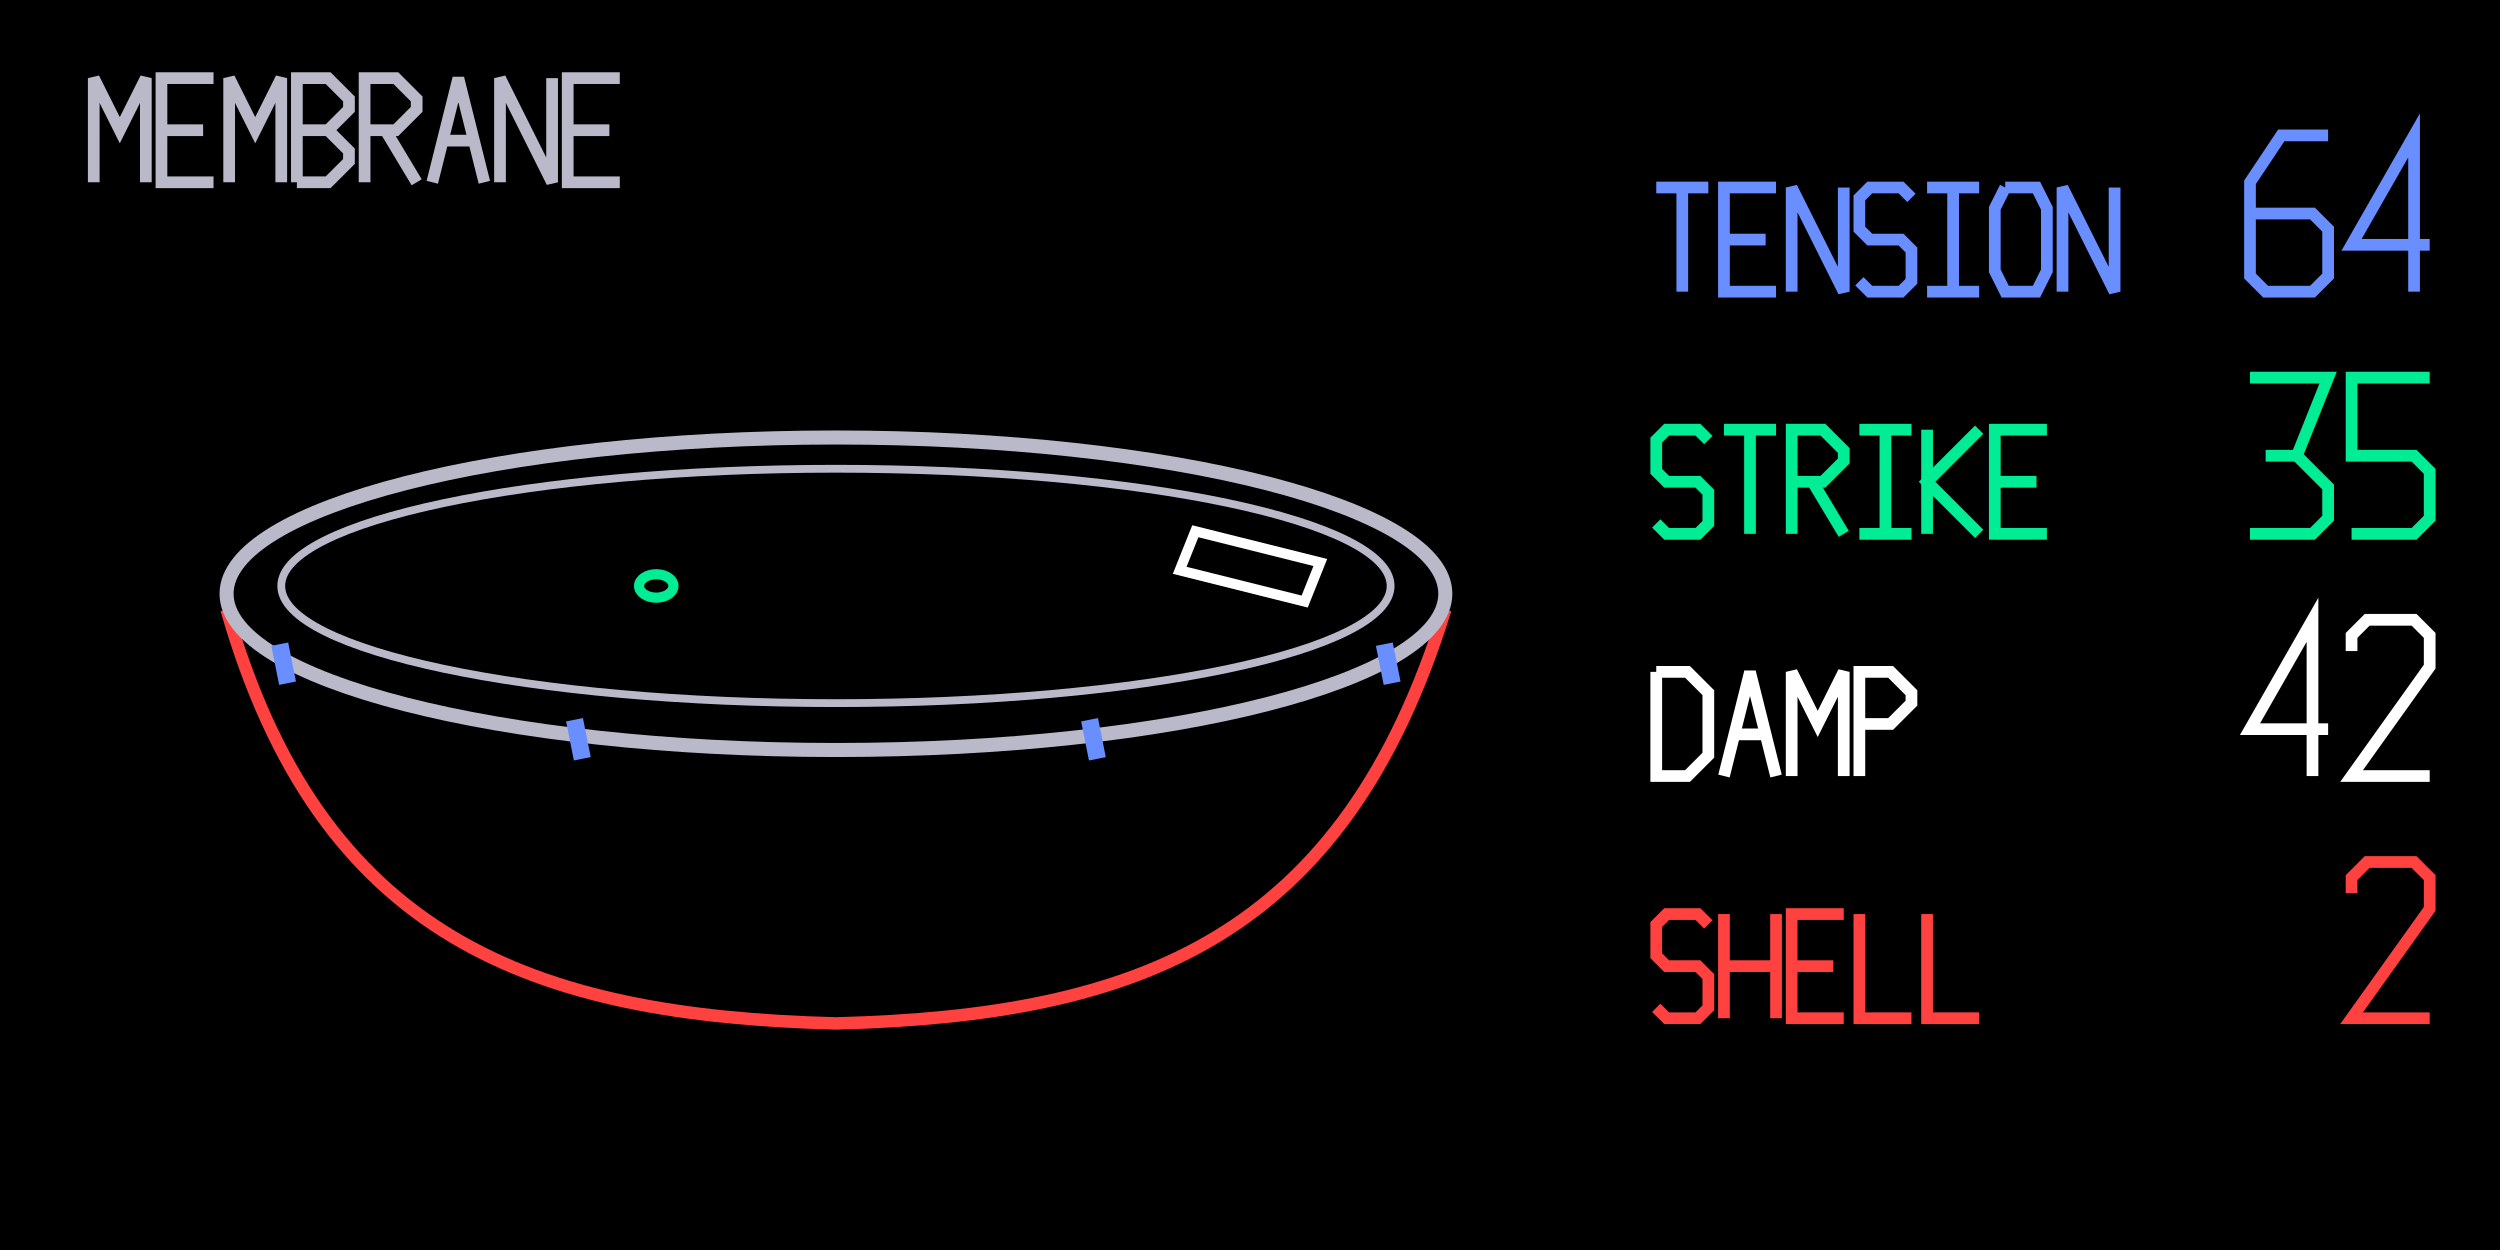
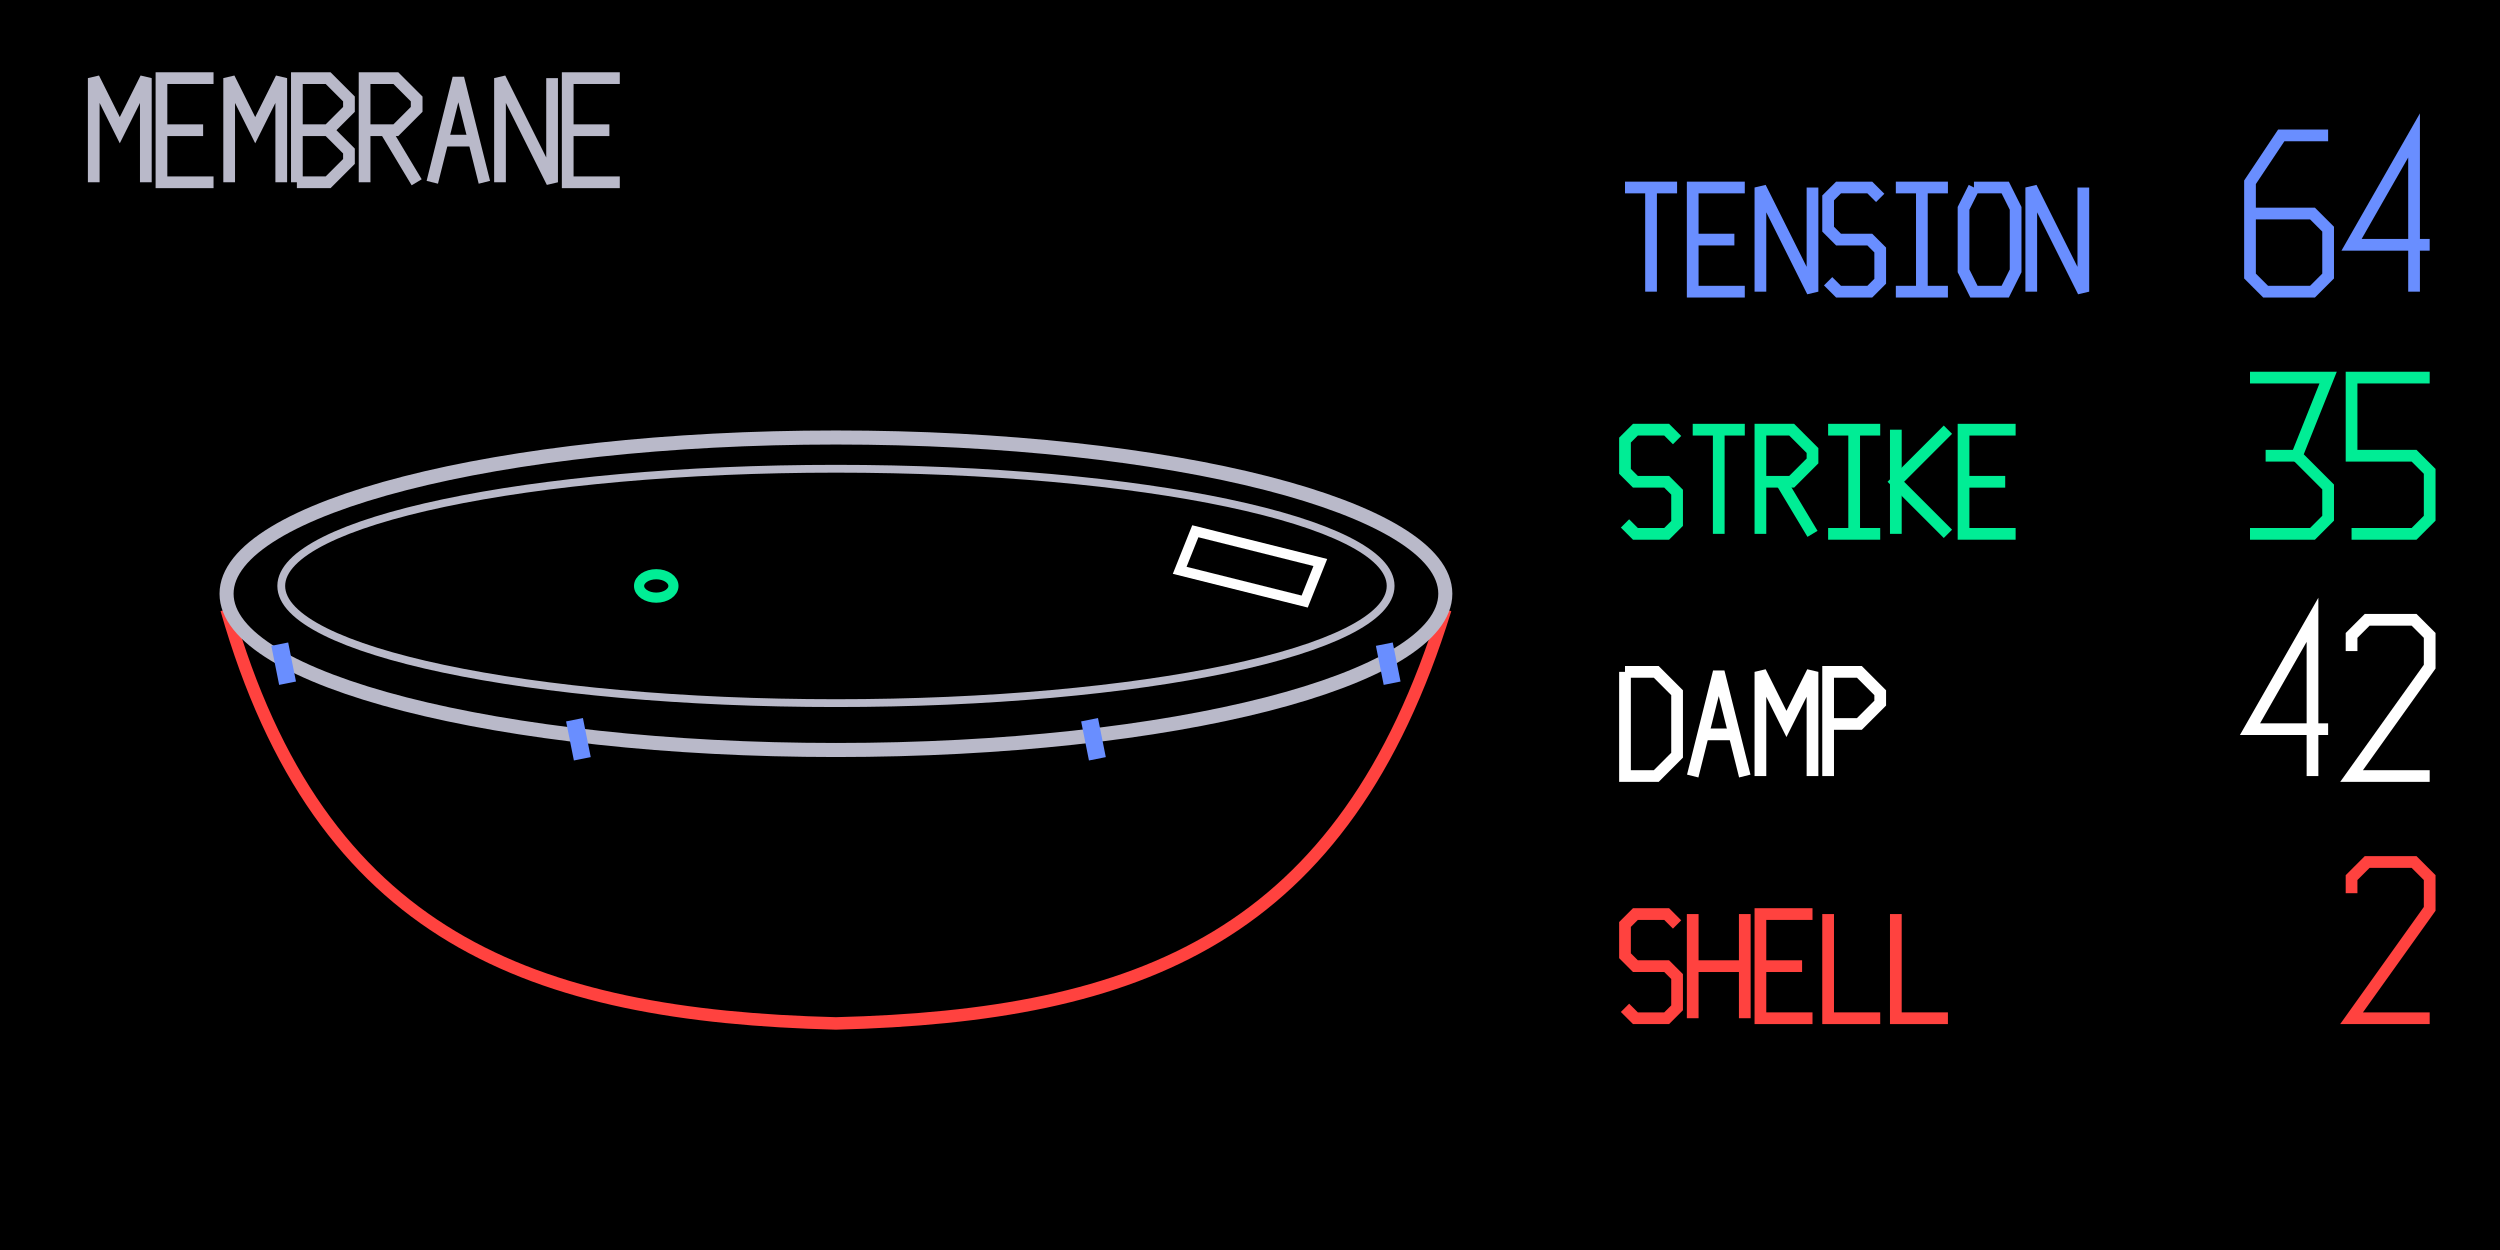
<svg xmlns="http://www.w3.org/2000/svg" width="320" height="160" viewBox="0 0 320 160">
  <rect x="0" y="0" width="320" height="160" fill="#000000" />
  <path id="instrument-0" d="M 12,23.333 L 12,10 L 15.333,16.667 L 18.667,10 L 18.667,23.333" fill="none" stroke="#b9b9c9" stroke-width="1.5" />
  <path id="instrument-1" d="M 27.333,10 L 20.667,10 L 20.667,23.333 L 27.333,23.333" fill="none" stroke="#b9b9c9" stroke-width="1.5" />
  <path id="instrument-2" d="M 20.667,16.667 L 26,16.667" fill="none" stroke="#b9b9c9" stroke-width="1.5" />
  <path id="instrument-3" d="M 29.333,23.333 L 29.333,10 L 32.667,16.667 L 36,10 L 36,23.333" fill="none" stroke="#b9b9c9" stroke-width="1.5" />
  <path id="instrument-4" d="M 38,23.333 L 38,10 L 42,10 L 44.667,12.667 L 44.667,14 L 42,16.667 L 38,16.667" fill="none" stroke="#b9b9c9" stroke-width="1.5" />
  <path id="instrument-5" d="M 42,16.667 L 44.667,19.333 L 44.667,20.667 L 42,23.333 L 38,23.333" fill="none" stroke="#b9b9c9" stroke-width="1.5" />
  <path id="instrument-6" d="M 46.667,23.333 L 46.667,10 L 50.667,10 L 53.333,12.667 L 53.333,14 L 50.667,16.667 L 46.667,16.667" fill="none" stroke="#b9b9c9" stroke-width="1.5" />
  <path id="instrument-7" d="M 49.333,16.667 L 53.333,23.333" fill="none" stroke="#b9b9c9" stroke-width="1.5" />
  <path id="instrument-8" d="M 55.333,23.333 L 58.667,10 L 62,23.333" fill="none" stroke="#b9b9c9" stroke-width="1.5" />
  <path id="instrument-9" d="M 56.667,18 L 60.667,18" fill="none" stroke="#b9b9c9" stroke-width="1.5" />
  <path id="instrument-10" d="M 64,23.333 L 64,10 L 70.667,23.333 L 70.667,10" fill="none" stroke="#b9b9c9" stroke-width="1.5" />
  <path id="instrument-11" d="M 79.333,10 L 72.667,10 L 72.667,23.333 L 79.333,23.333" fill="none" stroke="#b9b9c9" stroke-width="1.5" />
  <path id="instrument-12" d="M 72.667,16.667 L 78,16.667" fill="none" stroke="#b9b9c9" stroke-width="1.5" />
  <path id="shell-left" d="M 29 78 C 41 120 68 130 107 131 C 146 130 172 120 185 78" fill="#000000" stroke="#ff423f" stroke-width="1.6" />
  <path id="rim-outer" d="M 29 76 C 29 64.954 63.922 56 107 56 C 150.078 56 185 64.954 185 76 C 185 87.046 150.078 96 107 96 C 63.922 96 29 87.046 29 76 Z" fill="#000000" stroke="#b9b9c9" stroke-width="1.8" />
  <path id="skin" d="M 36 75 C 36 66.716 67.788 60 107 60 C 146.212 60 178 66.716 178 75 C 178 83.284 146.212 90 107 90 C 67.788 90 36 83.284 36 75 Z" fill="#000000" stroke="#b9b9c9" stroke-width="1" />
  <path id="tension-0" d="M 177.192,82.452 L 178.192,87.452" fill="none" stroke="#698eff" stroke-width="2.2" />
  <path id="tension-1" d="M 139.464,92.126 L 140.464,97.126" fill="none" stroke="#698eff" stroke-width="2.2" />
  <path id="tension-2" d="M 73.536,92.126 L 74.536,97.126" fill="none" stroke="#698eff" stroke-width="2.2" />
  <path id="tension-3" d="M 35.808,82.452 L 36.808,87.452" fill="none" stroke="#698eff" stroke-width="2.2" />
  <path id="strike-contact" d="M 81.8 75 C 81.8 74.172 82.785 73.5 84 73.5 C 85.215 73.5 86.2 74.172 86.2 75 C 86.2 75.828 85.215 76.5 84 76.5 C 82.785 76.5 81.8 75.828 81.8 75 Z" fill="#000000" stroke="#00ed95" stroke-width="1.3" />
  <path id="damping-contact" d="M 153 68 L 169 72 L 167 77 L 151 73 Z" fill="#000000" stroke="#ffffff" stroke-width="1.3" />
-   <path id="name-0-0" d="M 212,24 L 218.667,24" fill="none" stroke="#698eff" stroke-width="1.5" />
-   <path id="name-0-1" d="M 215.333,24 L 215.333,37.333" fill="none" stroke="#698eff" stroke-width="1.5" />
-   <path id="name-0-2" d="M 227.333,24 L 220.667,24 L 220.667,37.333 L 227.333,37.333" fill="none" stroke="#698eff" stroke-width="1.5" />
-   <path id="name-0-3" d="M 220.667,30.667 L 226,30.667" fill="none" stroke="#698eff" stroke-width="1.5" />
-   <path id="name-0-4" d="M 229.333,37.333 L 229.333,24 L 236,37.333 L 236,24" fill="none" stroke="#698eff" stroke-width="1.5" />
-   <path id="name-0-5" d="M 244.667,25.333 L 243.333,24 L 239.333,24 L 238,25.333 L 238,29.333 L 239.333,30.667 L 243.333,30.667 L 244.667,32 L 244.667,36 L 243.333,37.333 L 239.333,37.333 L 238,36" fill="none" stroke="#698eff" stroke-width="1.5" />
-   <path id="name-0-6" d="M 246.667,24 L 253.333,24" fill="none" stroke="#698eff" stroke-width="1.5" />
-   <path id="name-0-7" d="M 250,24 L 250,37.333" fill="none" stroke="#698eff" stroke-width="1.5" />
-   <path id="name-0-8" d="M 246.667,37.333 L 253.333,37.333" fill="none" stroke="#698eff" stroke-width="1.5" />
-   <path id="name-0-9" d="M 256.667,24 L 260.667,24 L 262,26.667 L 262,34.667 L 260.667,37.333 L 256.667,37.333 L 255.333,34.667 L 255.333,26.667 L 256.667,24" fill="none" stroke="#698eff" stroke-width="1.5" />
-   <path id="name-0-10" d="M 264,37.333 L 264,24 L 270.667,37.333 L 270.667,24" fill="none" stroke="#698eff" stroke-width="1.5" />
+   <path id="name-0-0" d="M 208,24 L 214.667,24" fill="none" stroke="#698eff" stroke-width="1.5" />
+   <path id="name-0-1" d="M 211.333,24 L 211.333,37.333" fill="none" stroke="#698eff" stroke-width="1.5" />
+   <path id="name-0-2" d="M 223.333,24 L 216.667,24 L 216.667,37.333 L 223.333,37.333" fill="none" stroke="#698eff" stroke-width="1.5" />
+   <path id="name-0-3" d="M 216.667,30.667 L 222,30.667" fill="none" stroke="#698eff" stroke-width="1.5" />
+   <path id="name-0-4" d="M 225.333,37.333 L 225.333,24 L 232,37.333 L 232,24" fill="none" stroke="#698eff" stroke-width="1.5" />
+   <path id="name-0-5" d="M 240.667,25.333 L 239.333,24 L 235.333,24 L 234,25.333 L 234,29.333 L 235.333,30.667 L 239.333,30.667 L 240.667,32 L 240.667,36 L 239.333,37.333 L 235.333,37.333 L 234,36" fill="none" stroke="#698eff" stroke-width="1.5" />
+   <path id="name-0-6" d="M 242.667,24 L 249.333,24" fill="none" stroke="#698eff" stroke-width="1.5" />
+   <path id="name-0-7" d="M 246,24 L 246,37.333" fill="none" stroke="#698eff" stroke-width="1.5" />
+   <path id="name-0-8" d="M 242.667,37.333 L 249.333,37.333" fill="none" stroke="#698eff" stroke-width="1.5" />
+   <path id="name-0-9" d="M 252.667,24 L 256.667,24 L 258,26.667 L 258,34.667 L 256.667,37.333 L 252.667,37.333 L 251.333,34.667 L 251.333,26.667 L 252.667,24" fill="none" stroke="#698eff" stroke-width="1.5" />
+   <path id="name-0-10" d="M 260,37.333 L 260,24 L 266.667,37.333 L 266.667,24" fill="none" stroke="#698eff" stroke-width="1.5" />
  <path id="value-0-0" d="M 298,17.333 L 292,17.333 L 288,23.333 L 288,35.333 L 290,37.333 L 296,37.333 L 298,35.333 L 298,29.333 L 296,27.333 L 288,27.333" fill="none" stroke="#698eff" stroke-width="1.5" />
  <path id="value-0-1" d="M 309,37.333 L 309,17.333 L 301,31.333 L 311,31.333" fill="none" stroke="#698eff" stroke-width="1.5" />
-   <path id="name-1-0" d="M 218.667,56.333 L 217.333,55 L 213.333,55 L 212,56.333 L 212,60.333 L 213.333,61.667 L 217.333,61.667 L 218.667,63 L 218.667,67 L 217.333,68.333 L 213.333,68.333 L 212,67" fill="none" stroke="#00ed95" stroke-width="1.5" />
-   <path id="name-1-1" d="M 220.667,55 L 227.333,55" fill="none" stroke="#00ed95" stroke-width="1.5" />
-   <path id="name-1-2" d="M 224,55 L 224,68.333" fill="none" stroke="#00ed95" stroke-width="1.5" />
-   <path id="name-1-3" d="M 229.333,68.333 L 229.333,55 L 233.333,55 L 236,57.667 L 236,59 L 233.333,61.667 L 229.333,61.667" fill="none" stroke="#00ed95" stroke-width="1.5" />
-   <path id="name-1-4" d="M 232,61.667 L 236,68.333" fill="none" stroke="#00ed95" stroke-width="1.5" />
-   <path id="name-1-5" d="M 238,55 L 244.667,55" fill="none" stroke="#00ed95" stroke-width="1.5" />
-   <path id="name-1-6" d="M 241.333,55 L 241.333,68.333" fill="none" stroke="#00ed95" stroke-width="1.5" />
-   <path id="name-1-7" d="M 238,68.333 L 244.667,68.333" fill="none" stroke="#00ed95" stroke-width="1.5" />
-   <path id="name-1-8" d="M 246.667,55 L 246.667,68.333" fill="none" stroke="#00ed95" stroke-width="1.5" />
-   <path id="name-1-9" d="M 253.333,55 L 246.667,61.667 L 253.333,68.333" fill="none" stroke="#00ed95" stroke-width="1.5" />
-   <path id="name-1-10" d="M 262,55 L 255.333,55 L 255.333,68.333 L 262,68.333" fill="none" stroke="#00ed95" stroke-width="1.5" />
-   <path id="name-1-11" d="M 255.333,61.667 L 260.667,61.667" fill="none" stroke="#00ed95" stroke-width="1.5" />
+   <path id="name-1-0" d="M 214.667,56.333 L 213.333,55 L 209.333,55 L 208,56.333 L 208,60.333 L 209.333,61.667 L 213.333,61.667 L 214.667,63 L 214.667,67 L 213.333,68.333 L 209.333,68.333 L 208,67" fill="none" stroke="#00ed95" stroke-width="1.5" />
+   <path id="name-1-1" d="M 216.667,55 L 223.333,55" fill="none" stroke="#00ed95" stroke-width="1.5" />
+   <path id="name-1-2" d="M 220,55 L 220,68.333" fill="none" stroke="#00ed95" stroke-width="1.5" />
+   <path id="name-1-3" d="M 225.333,68.333 L 225.333,55 L 229.333,55 L 232,57.667 L 232,59 L 229.333,61.667 L 225.333,61.667" fill="none" stroke="#00ed95" stroke-width="1.5" />
+   <path id="name-1-4" d="M 228,61.667 L 232,68.333" fill="none" stroke="#00ed95" stroke-width="1.5" />
+   <path id="name-1-5" d="M 234,55 L 240.667,55" fill="none" stroke="#00ed95" stroke-width="1.5" />
+   <path id="name-1-6" d="M 237.333,55 L 237.333,68.333" fill="none" stroke="#00ed95" stroke-width="1.5" />
+   <path id="name-1-7" d="M 234,68.333 L 240.667,68.333" fill="none" stroke="#00ed95" stroke-width="1.5" />
+   <path id="name-1-8" d="M 242.667,55 L 242.667,68.333" fill="none" stroke="#00ed95" stroke-width="1.5" />
+   <path id="name-1-9" d="M 249.333,55 L 242.667,61.667 L 249.333,68.333" fill="none" stroke="#00ed95" stroke-width="1.5" />
+   <path id="name-1-10" d="M 258,55 L 251.333,55 L 251.333,68.333 L 258,68.333" fill="none" stroke="#00ed95" stroke-width="1.5" />
+   <path id="name-1-11" d="M 251.333,61.667 L 256.667,61.667" fill="none" stroke="#00ed95" stroke-width="1.5" />
  <path id="value-1-0" d="M 288,48.333 L 298,48.333 L 294,58.333 L 298,62.333 L 298,66.333 L 296,68.333 L 288,68.333" fill="none" stroke="#00ed95" stroke-width="1.5" />
  <path id="value-1-1" d="M 290,58.333 L 294,58.333" fill="none" stroke="#00ed95" stroke-width="1.5" />
  <path id="value-1-2" d="M 311,48.333 L 301,48.333 L 301,58.333 L 309,58.333 L 311,60.333 L 311,66.333 L 309,68.333 L 301,68.333" fill="none" stroke="#00ed95" stroke-width="1.5" />
-   <path id="name-2-0" d="M 212,86 L 216,86 L 218.667,88.667 L 218.667,96.667 L 216,99.333 L 212,99.333 L 212,86" fill="none" stroke="#ffffff" stroke-width="1.5" />
-   <path id="name-2-1" d="M 220.667,99.333 L 224,86 L 227.333,99.333" fill="none" stroke="#ffffff" stroke-width="1.5" />
-   <path id="name-2-2" d="M 222,94 L 226,94" fill="none" stroke="#ffffff" stroke-width="1.5" />
-   <path id="name-2-3" d="M 229.333,99.333 L 229.333,86 L 232.667,92.667 L 236,86 L 236,99.333" fill="none" stroke="#ffffff" stroke-width="1.5" />
-   <path id="name-2-4" d="M 238,99.333 L 238,86 L 242,86 L 244.667,88.667 L 244.667,90 L 242,92.667 L 238,92.667" fill="none" stroke="#ffffff" stroke-width="1.5" />
+   <path id="name-2-0" d="M 208,86 L 212,86 L 214.667,88.667 L 214.667,96.667 L 212,99.333 L 208,99.333 L 208,86" fill="none" stroke="#ffffff" stroke-width="1.5" />
+   <path id="name-2-1" d="M 216.667,99.333 L 220,86 L 223.333,99.333" fill="none" stroke="#ffffff" stroke-width="1.5" />
+   <path id="name-2-2" d="M 218,94 L 222,94" fill="none" stroke="#ffffff" stroke-width="1.5" />
+   <path id="name-2-3" d="M 225.333,99.333 L 225.333,86 L 228.667,92.667 L 232,86 L 232,99.333" fill="none" stroke="#ffffff" stroke-width="1.5" />
+   <path id="name-2-4" d="M 234,99.333 L 234,86 L 238,86 L 240.667,88.667 L 240.667,90 L 238,92.667 L 234,92.667" fill="none" stroke="#ffffff" stroke-width="1.5" />
  <path id="value-2-0" d="M 296,99.333 L 296,79.333 L 288,93.333 L 298,93.333" fill="none" stroke="#ffffff" stroke-width="1.5" />
  <path id="value-2-1" d="M 301,83.333 L 301,81.333 L 303,79.333 L 309,79.333 L 311,81.333 L 311,85.333 L 301,99.333 L 311,99.333" fill="none" stroke="#ffffff" stroke-width="1.5" />
-   <path id="name-3-0" d="M 218.667,118.333 L 217.333,117 L 213.333,117 L 212,118.333 L 212,122.333 L 213.333,123.667 L 217.333,123.667 L 218.667,125 L 218.667,129 L 217.333,130.333 L 213.333,130.333 L 212,129" fill="none" stroke="#ff423f" stroke-width="1.5" />
-   <path id="name-3-1" d="M 220.667,117 L 220.667,130.333" fill="none" stroke="#ff423f" stroke-width="1.5" />
-   <path id="name-3-2" d="M 227.333,117 L 227.333,130.333" fill="none" stroke="#ff423f" stroke-width="1.5" />
-   <path id="name-3-3" d="M 220.667,123.667 L 227.333,123.667" fill="none" stroke="#ff423f" stroke-width="1.5" />
-   <path id="name-3-4" d="M 236,117 L 229.333,117 L 229.333,130.333 L 236,130.333" fill="none" stroke="#ff423f" stroke-width="1.5" />
-   <path id="name-3-5" d="M 229.333,123.667 L 234.667,123.667" fill="none" stroke="#ff423f" stroke-width="1.5" />
-   <path id="name-3-6" d="M 238,117 L 238,130.333 L 244.667,130.333" fill="none" stroke="#ff423f" stroke-width="1.5" />
-   <path id="name-3-7" d="M 246.667,117 L 246.667,130.333 L 253.333,130.333" fill="none" stroke="#ff423f" stroke-width="1.5" />
+   <path id="name-3-0" d="M 214.667,118.333 L 213.333,117 L 209.333,117 L 208,118.333 L 208,122.333 L 209.333,123.667 L 213.333,123.667 L 214.667,125 L 214.667,129 L 213.333,130.333 L 209.333,130.333 L 208,129" fill="none" stroke="#ff423f" stroke-width="1.5" />
+   <path id="name-3-1" d="M 216.667,117 L 216.667,130.333" fill="none" stroke="#ff423f" stroke-width="1.5" />
+   <path id="name-3-2" d="M 223.333,117 L 223.333,130.333" fill="none" stroke="#ff423f" stroke-width="1.5" />
+   <path id="name-3-3" d="M 216.667,123.667 L 223.333,123.667" fill="none" stroke="#ff423f" stroke-width="1.5" />
+   <path id="name-3-4" d="M 232,117 L 225.333,117 L 225.333,130.333 L 232,130.333" fill="none" stroke="#ff423f" stroke-width="1.5" />
+   <path id="name-3-5" d="M 225.333,123.667 L 230.667,123.667" fill="none" stroke="#ff423f" stroke-width="1.5" />
+   <path id="name-3-6" d="M 234,117 L 234,130.333 L 240.667,130.333" fill="none" stroke="#ff423f" stroke-width="1.5" />
+   <path id="name-3-7" d="M 242.667,117 L 242.667,130.333 L 249.333,130.333" fill="none" stroke="#ff423f" stroke-width="1.5" />
  <path id="value-3-0" d="M 301,114.333 L 301,112.333 L 303,110.333 L 309,110.333 L 311,112.333 L 311,116.333 L 301,130.333 L 311,130.333" fill="none" stroke="#ff423f" stroke-width="1.5" />
</svg>
